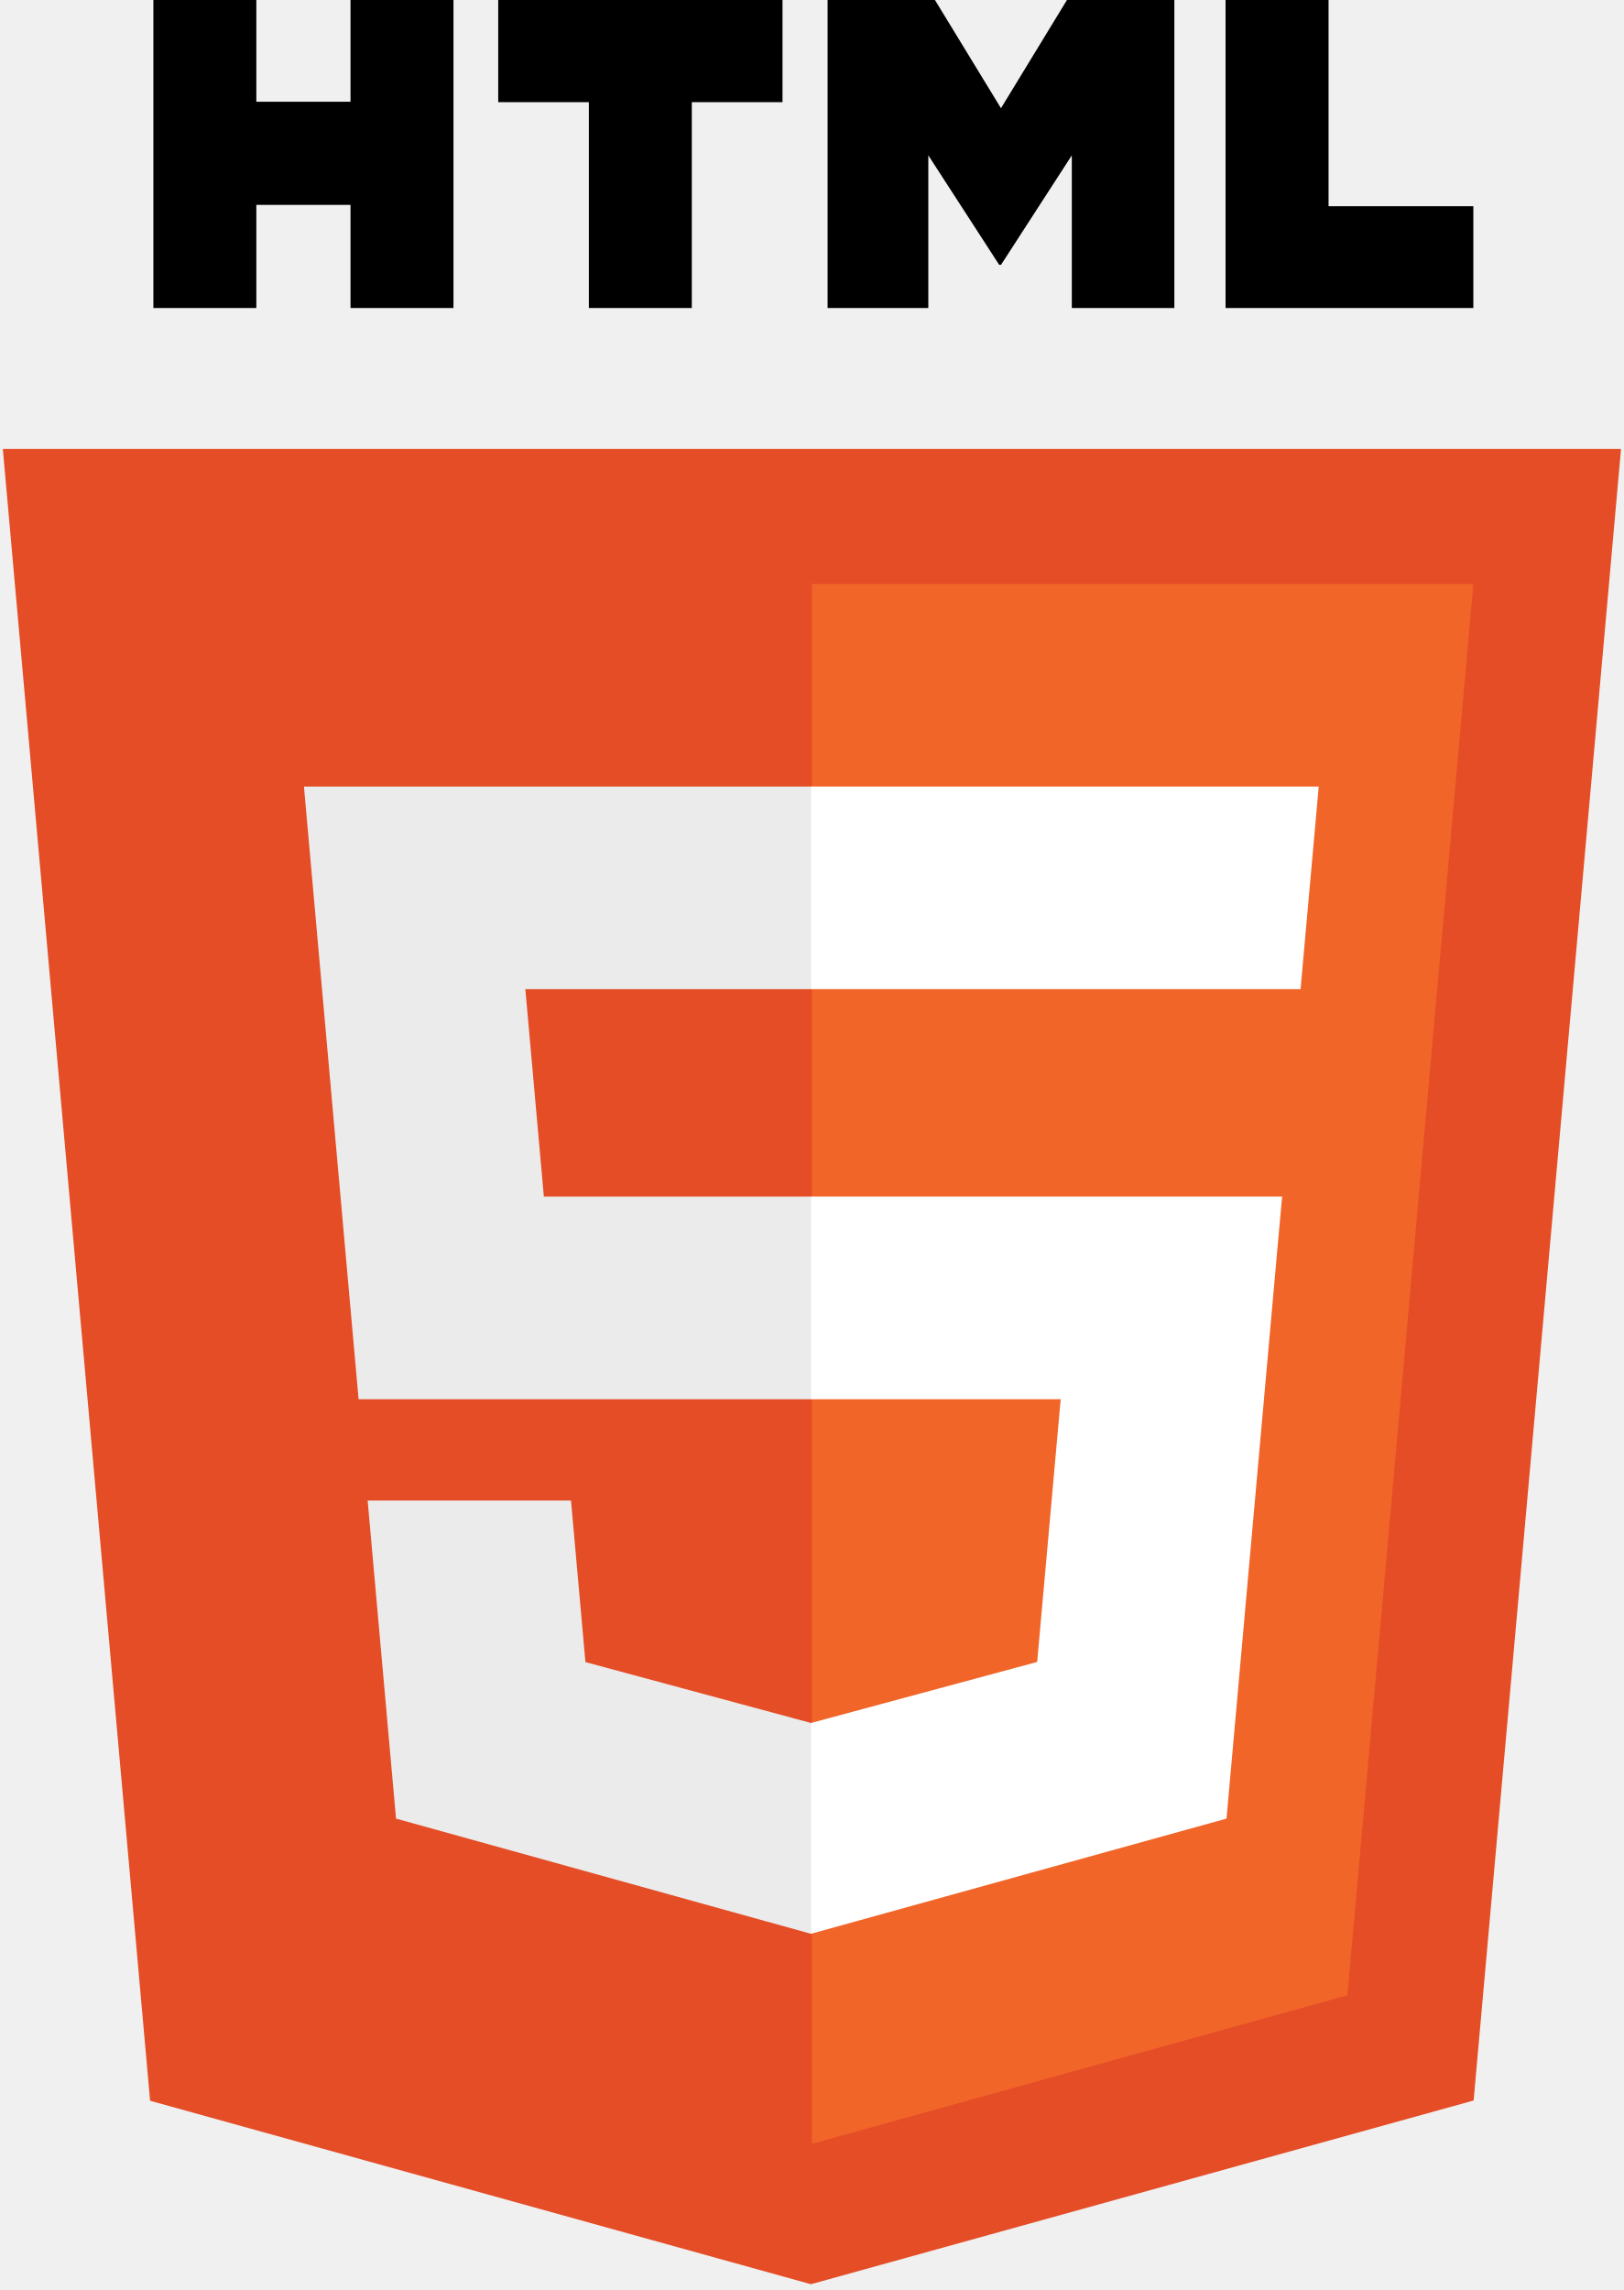
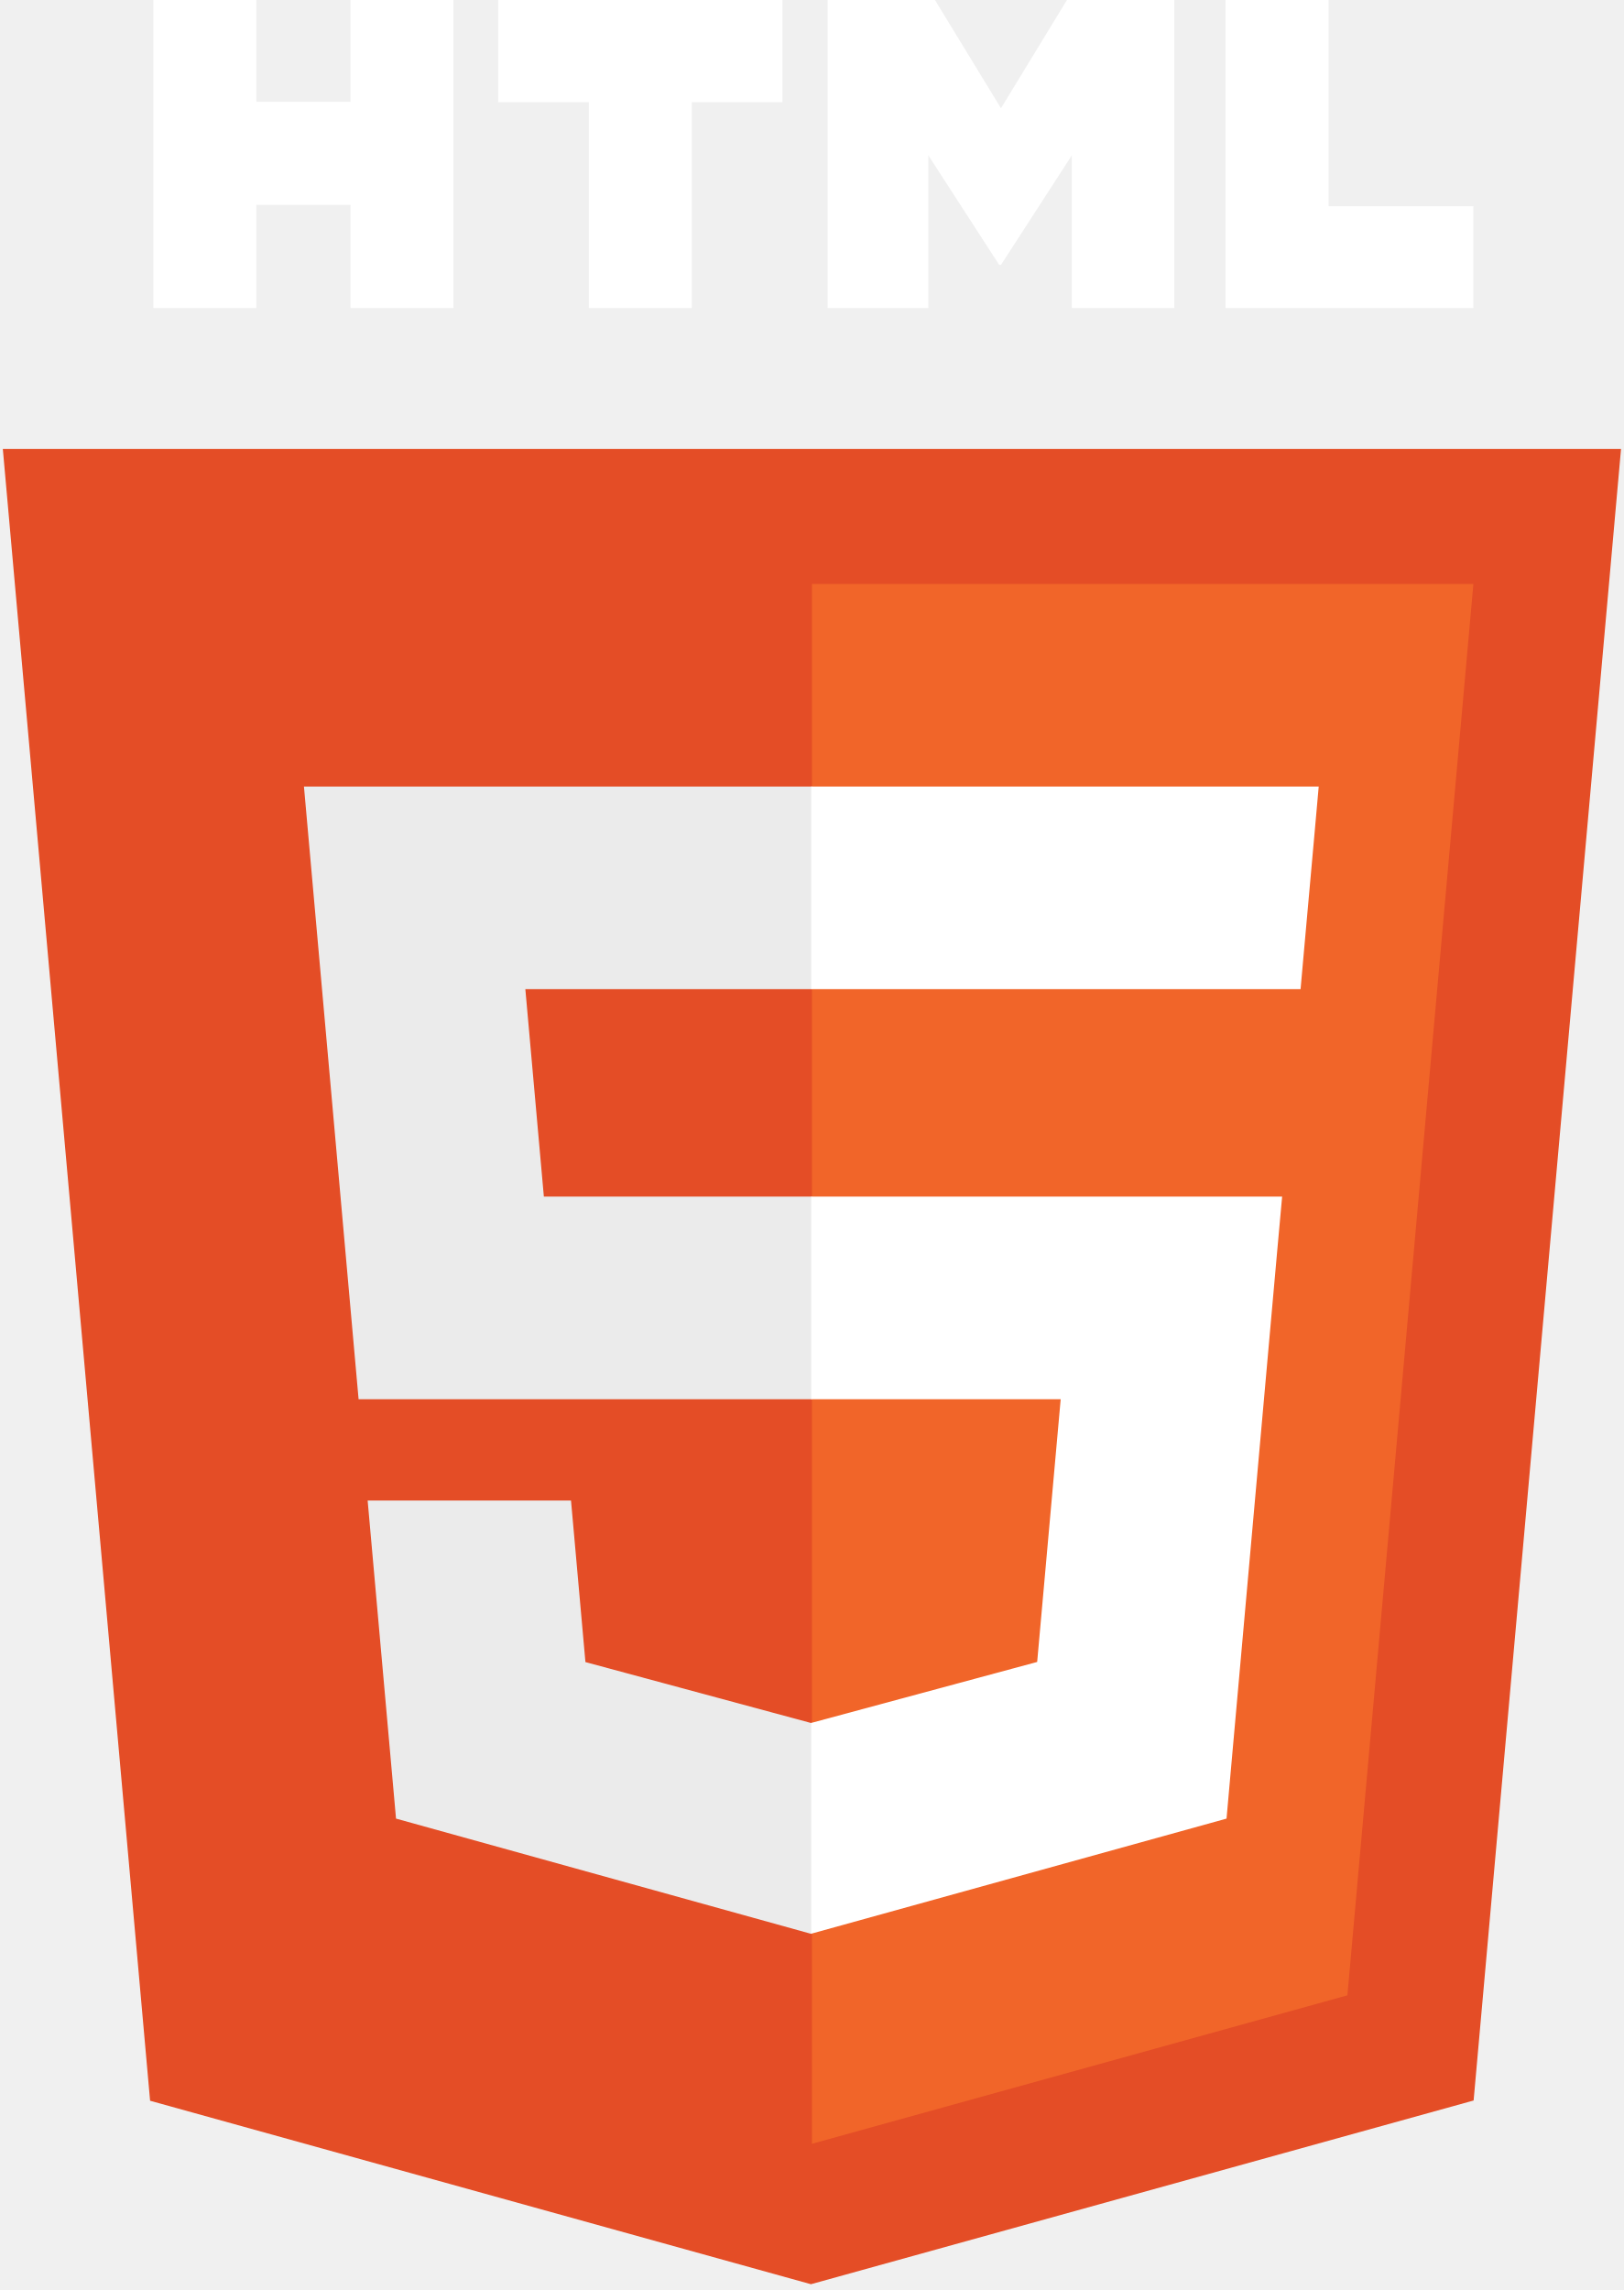
- <svg xmlns="http://www.w3.org/2000/svg" width="1773" height="2500" viewBox="0 0 256 361" preserveAspectRatio="xMinYMin meet">
-   <path d="M255.555 70.766l-23.241 260.36-104.47 28.962-104.182-28.922L.445 70.766h255.11z" fill="#E44D26" />
-   <path d="M128 337.95l84.417-23.403 19.86-222.49H128V337.95z" fill="#F16529" />
-   <path d="M82.82 155.932H128v-31.937H47.917l.764 8.568 7.85 88.01H128v-31.937H85.739l-2.919-32.704zM90.018 236.542h-32.06l4.474 50.146 65.421 18.16.147-.04V271.58l-.14.037-35.568-9.604-2.274-25.471z" fill="#EBEBEB" />
-   <path d="M24.18 0h16.23v16.035h14.847V0h16.231v48.558h-16.23v-16.26H40.411v16.26h-16.23V0zM92.83 16.103H78.544V0h44.814v16.103h-14.295v32.455h-16.23V16.103h-.001zM130.47 0h16.923l10.41 17.062L168.203 0h16.93v48.558h-16.164V24.49l-11.166 17.265h-.28L146.35 24.49v24.068h-15.88V0zM193.21 0h16.235v32.508h22.824v16.05h-39.06V0z" />
-   <path d="M127.89 220.573h39.327l-3.708 41.42-35.62 9.614v33.226l65.473-18.145.48-5.396 7.506-84.08.779-8.576H127.89v31.937zM127.89 155.854v.078h77.143l.64-7.178 1.456-16.191.763-8.568H127.89v31.86z" fill="#FFF" />
+ <svg xmlns="http://www.w3.org/2000/svg" id="svg12" version="1.1" preserveAspectRatio="xMinYMin meet" viewBox="0 0 256 361" height="2500" width="1773">
+   <defs id="defs16" />
+   <path id="path2" fill="#E44D26" d="M255.555 70.766l-23.241 260.36-104.47 28.962-104.182-28.922L.445 70.766h255.11z" />
+   <path id="path4" fill="#F16529" d="M128 337.95l84.417-23.403 19.86-222.49H128V337.95z" />
+   <path id="path6" fill="#EBEBEB" d="M82.82 155.932H128v-31.937H47.917l.764 8.568 7.85 88.01H128v-31.937H85.739l-2.919-32.704zM90.018 236.542h-32.06l4.474 50.146 65.421 18.16.147-.04V271.58l-.14.037-35.568-9.604-2.274-25.471z" />
+   <path style="fill:#ffffff" id="path8" d="M24.18 0h16.23v16.035h14.847V0h16.231v48.558h-16.23v-16.26H40.411v16.26h-16.23V0zM92.83 16.103H78.544V0h44.814v16.103h-14.295v32.455h-16.23V16.103h-.001zM130.47 0h16.923l10.41 17.062L168.203 0h16.93v48.558h-16.164V24.49l-11.166 17.265h-.28L146.35 24.49v24.068h-15.88V0zM193.21 0h16.235v32.508h22.824v16.05h-39.06V0z" />
+   <path id="path10" fill="#FFF" d="M127.89 220.573h39.327l-3.708 41.42-35.62 9.614v33.226l65.473-18.145.48-5.396 7.506-84.08.779-8.576H127.89v31.937zM127.89 155.854v.078h77.143l.64-7.178 1.456-16.191.763-8.568H127.89v31.86z" />
</svg>
